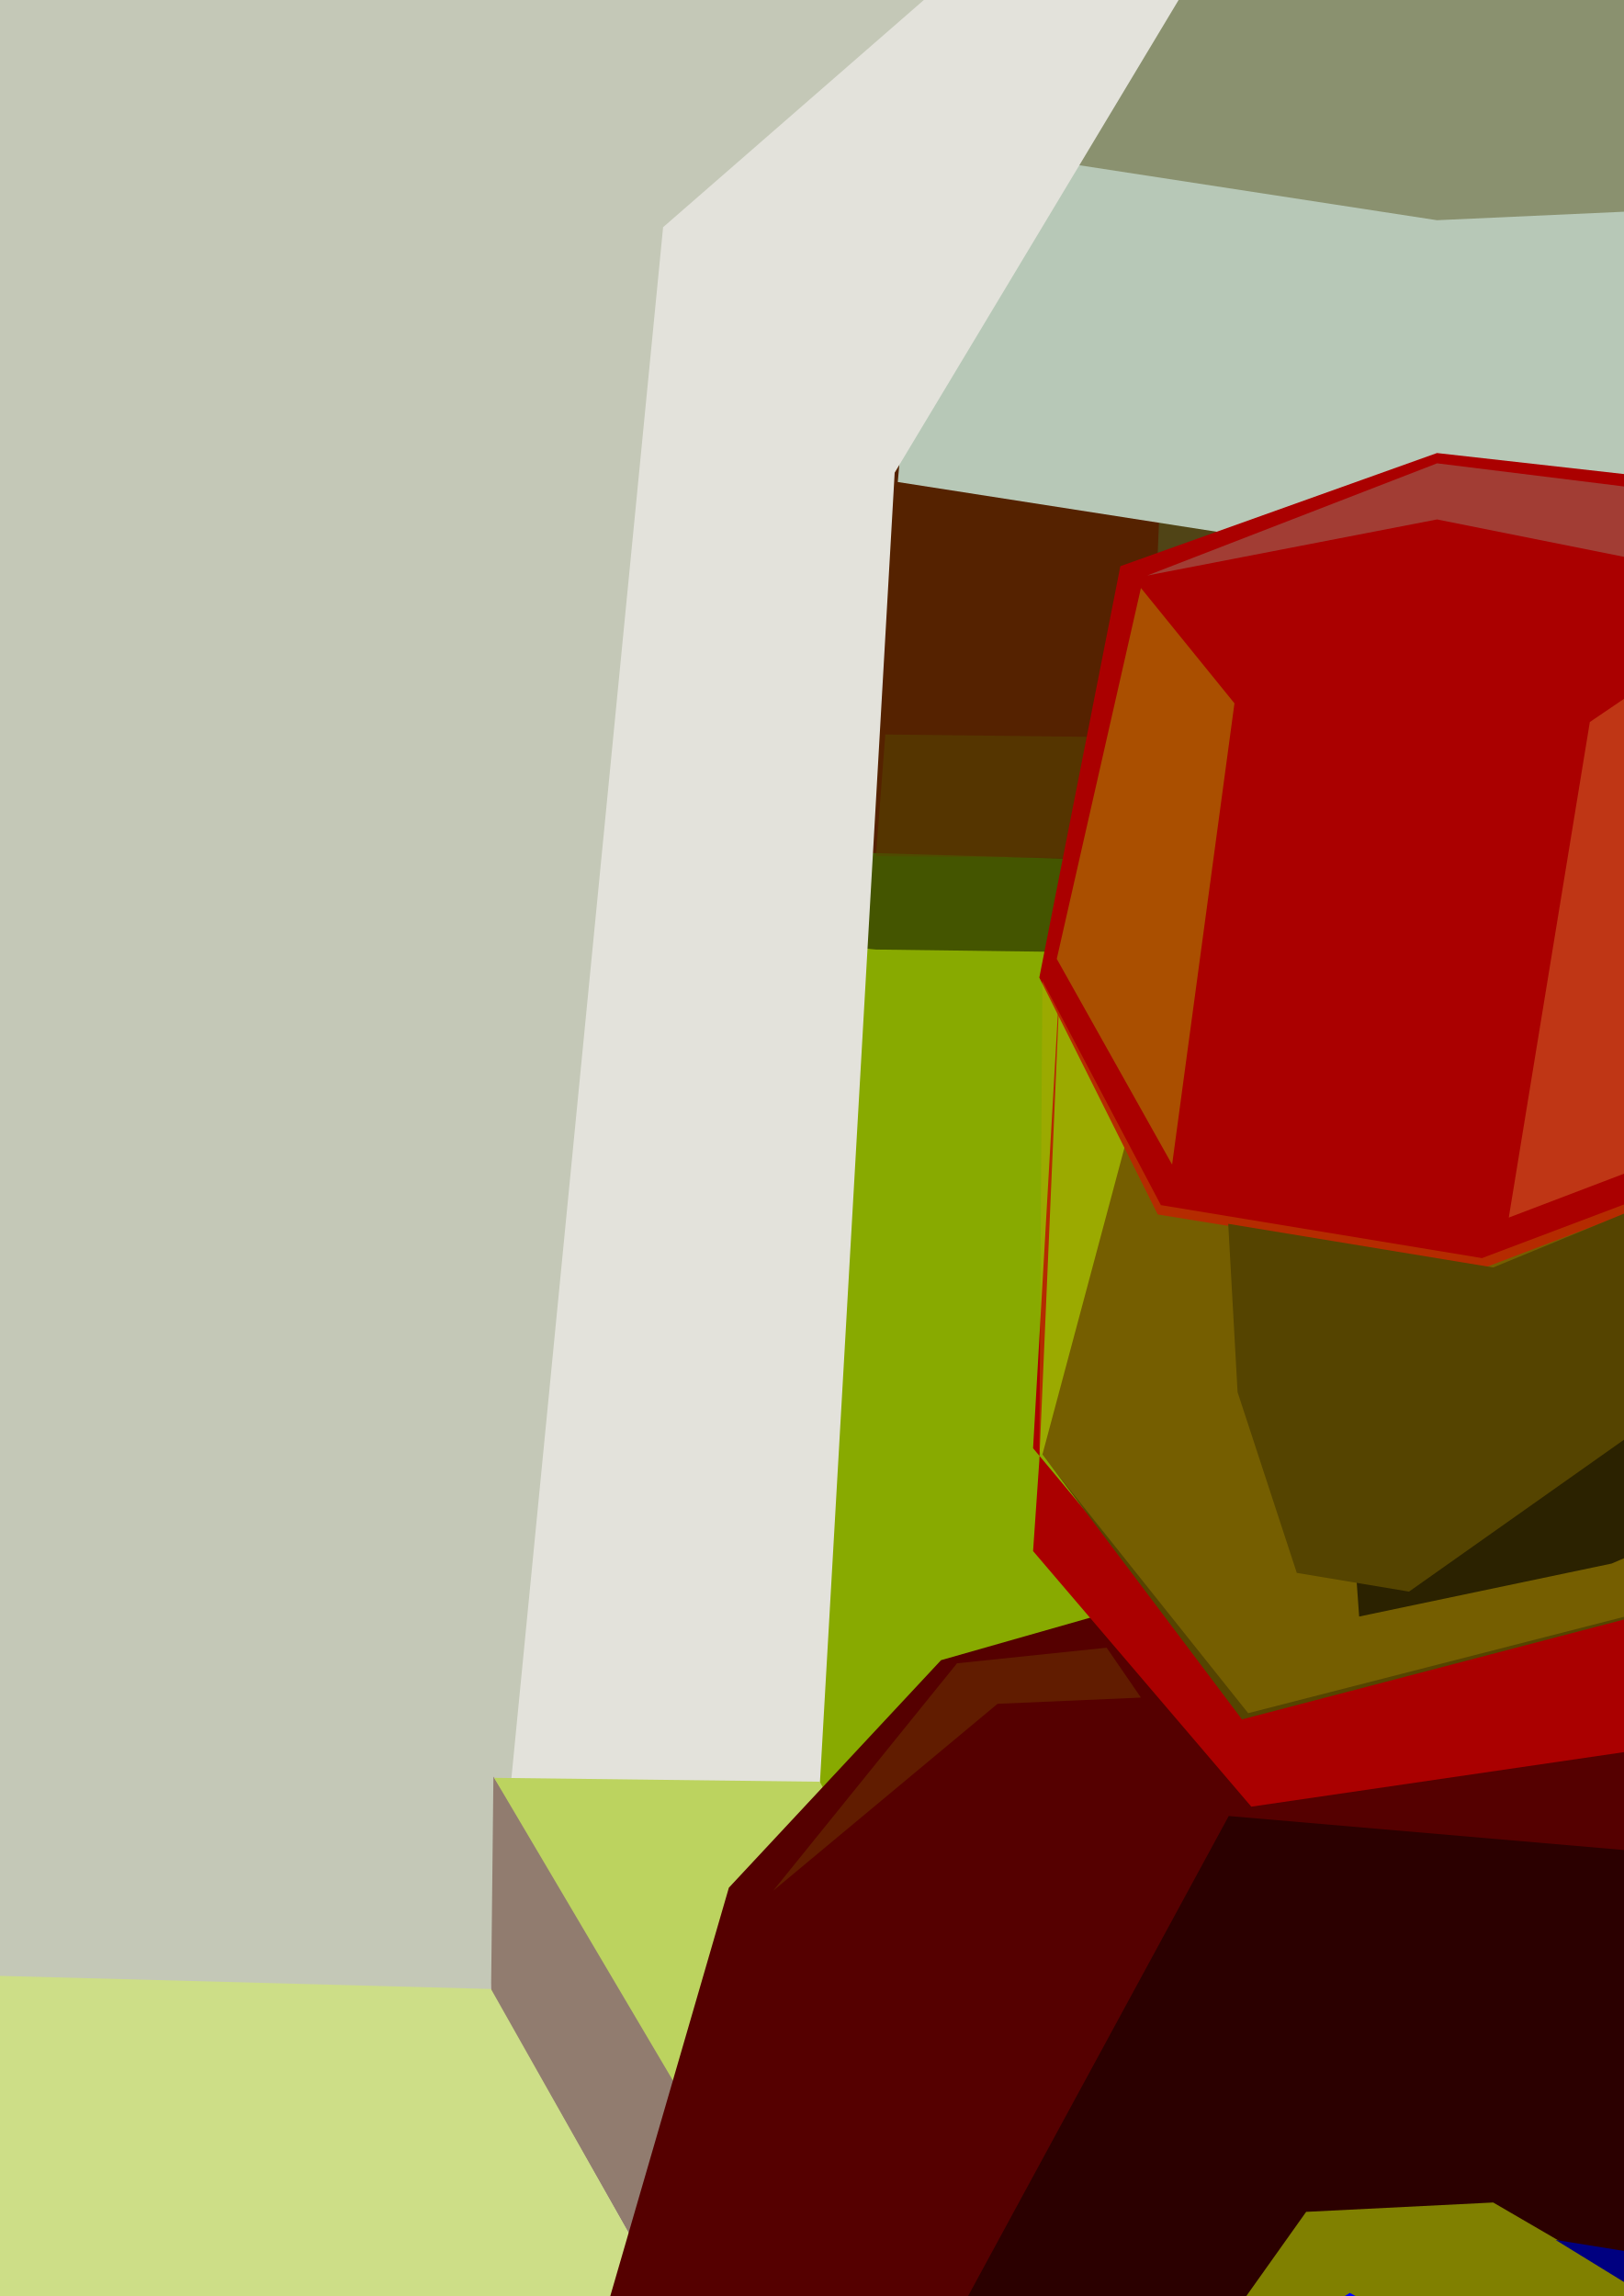
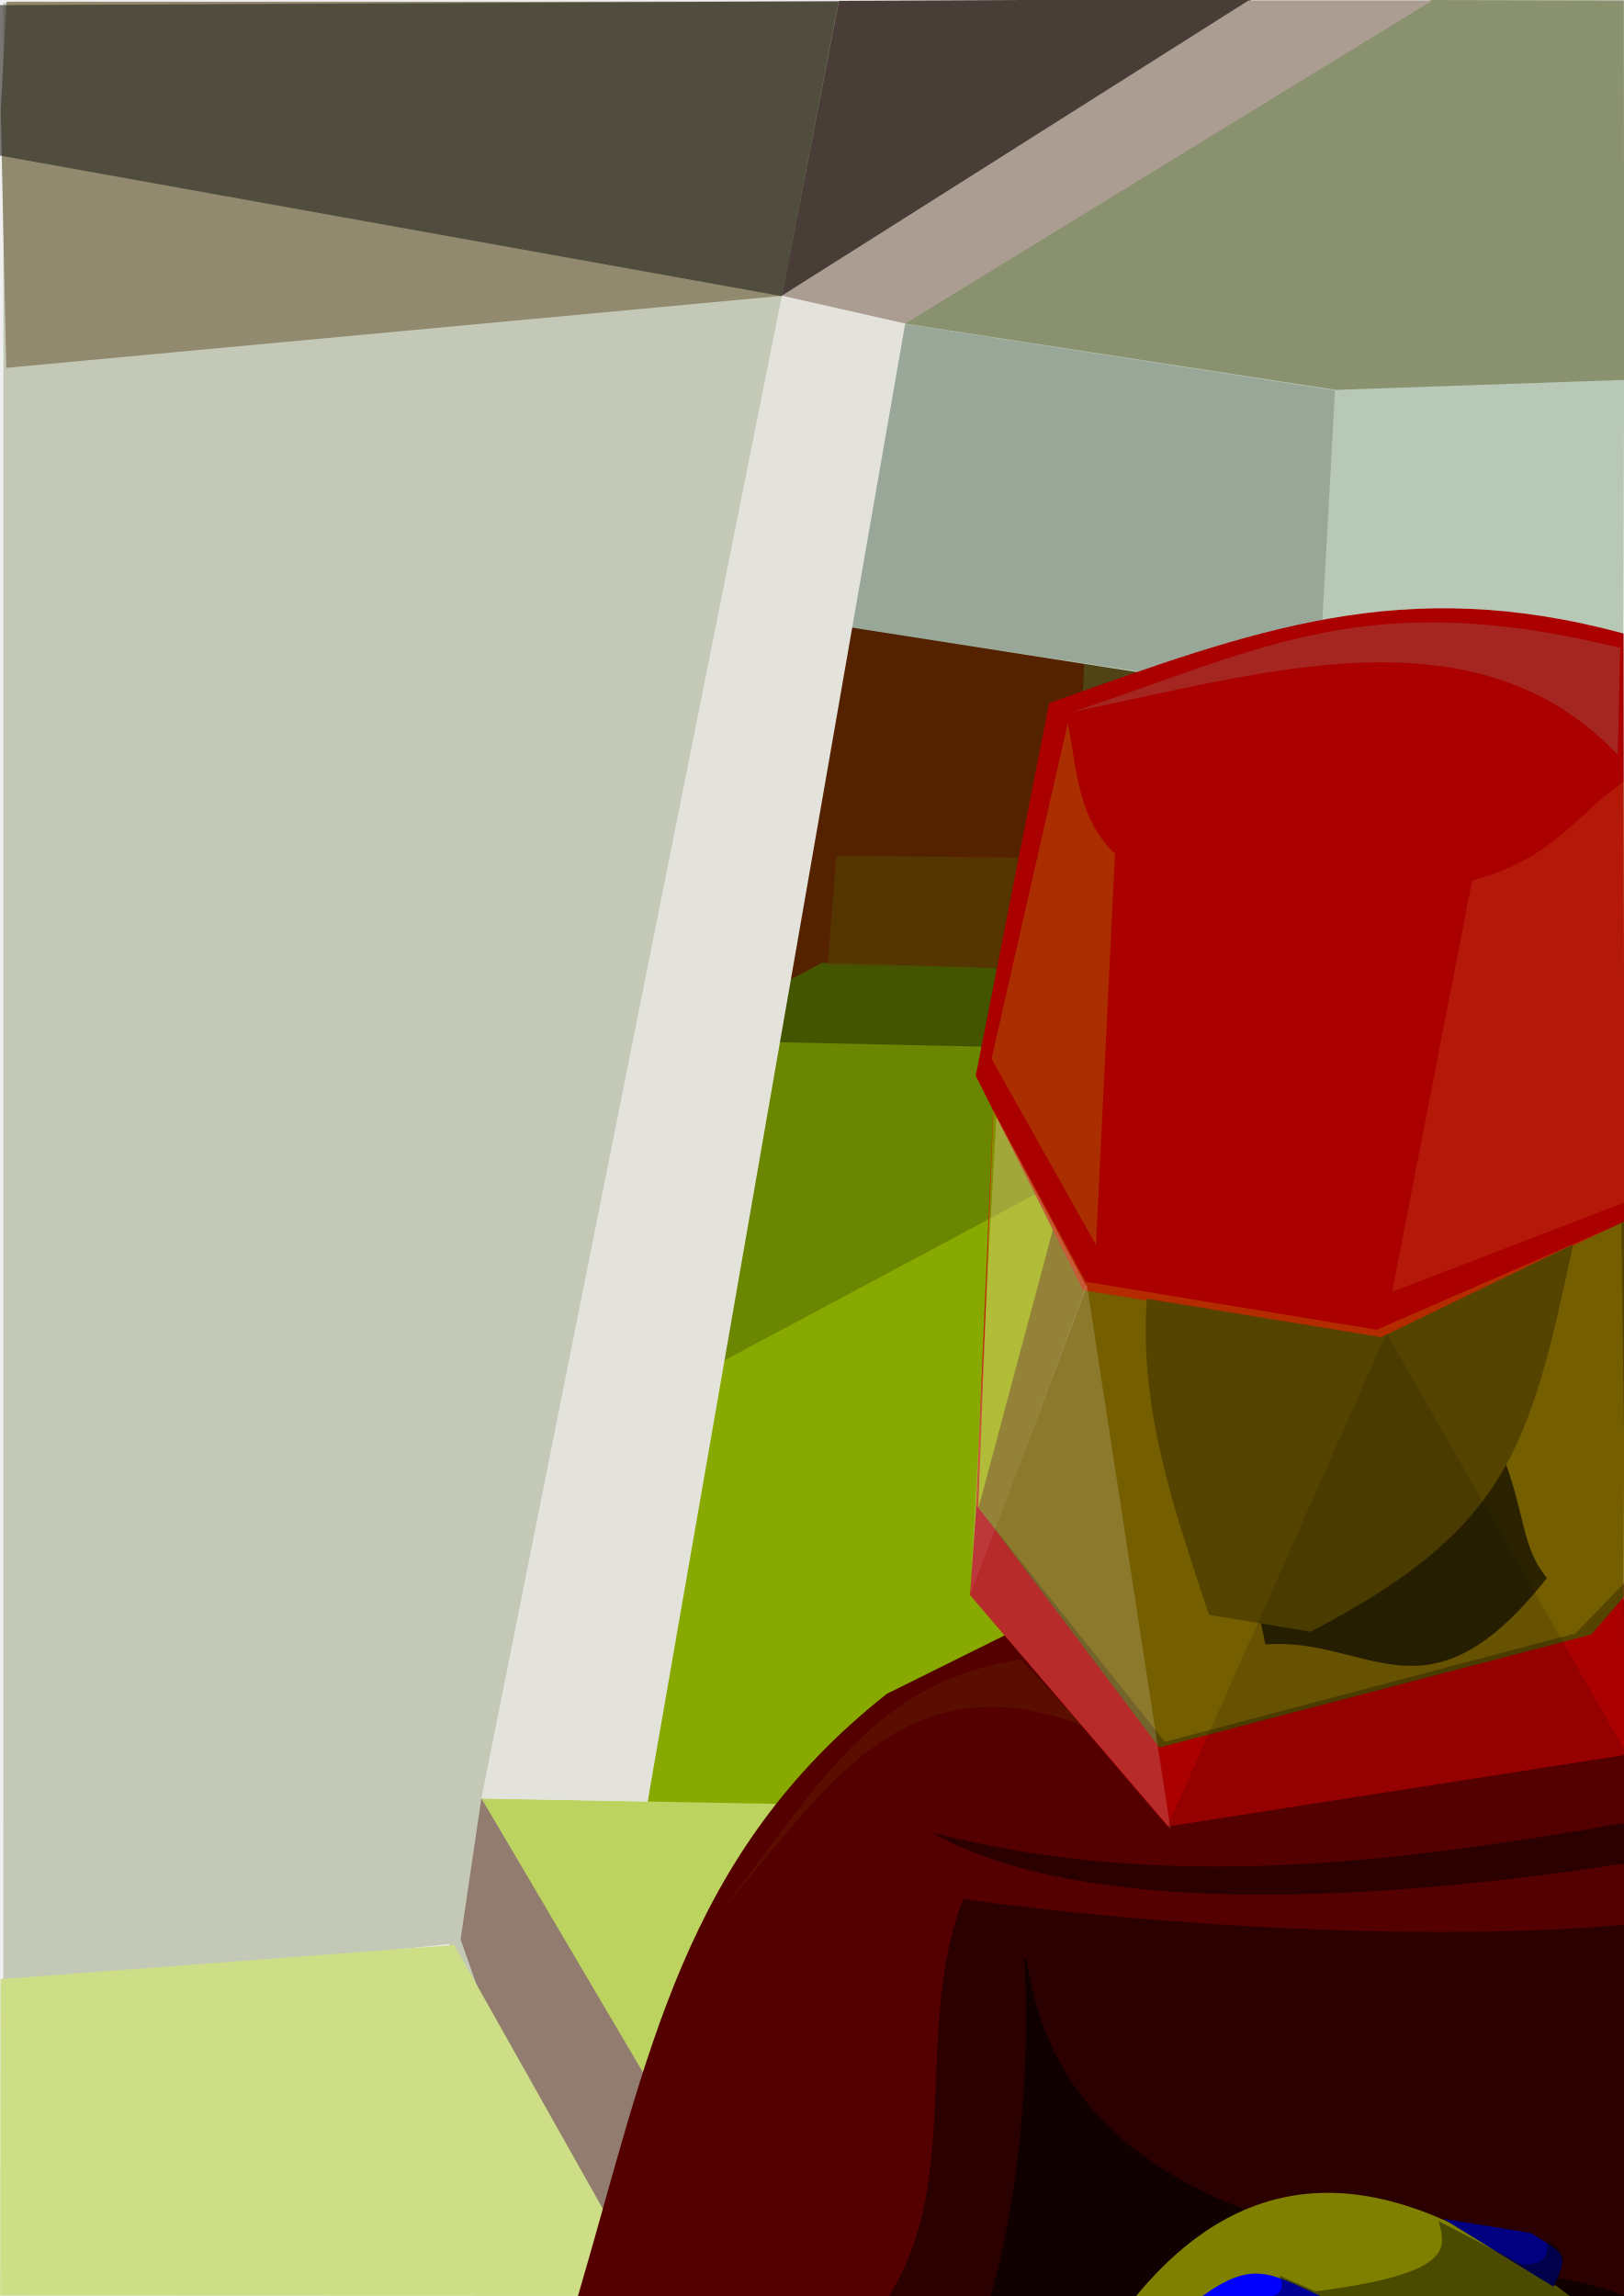
- <svg xmlns="http://www.w3.org/2000/svg" width="744.094" height="1052.362" id="svg4042" version="1.1">
+ <svg xmlns="http://www.w3.org/2000/svg" xmlns:xlink="http://www.w3.org/1999/xlink" width="744.094" height="1052.362" id="svg4042" version="1.1">
  <defs id="defs4044">
-     </defs>
+     <linearGradient id="linearGradient4249">
+       <stop id="stop4251" offset="0" style="stop-color:#803300;stop-opacity:1;" />
+       <stop id="stop4253" offset="1" style="stop-color:#00ff00;stop-opacity:1;" />
+     </linearGradient>
+     <linearGradient id="linearGradient4161">
+       <stop style="stop-color:#008080;stop-opacity:1;" offset="0" id="stop4163" />
+       <stop style="stop-color:#000000;stop-opacity:1;" offset="1" id="stop4165" />
+     </linearGradient>
+     <linearGradient xlink:href="#linearGradient4161" id="linearGradient4167" x1="44.447" y1="712.951" x2="234.355" y2="712.951" gradientUnits="userSpaceOnUse" />
+     <linearGradient spreadMethod="pad" gradientTransform="translate(0,2)" gradientUnits="userSpaceOnUse" y2="373.156" x2="272.741" y1="334.77" x1="156.028" id="linearGradient4255" xlink:href="#linearGradient4249" />
+   </defs>
  <g id="layer1">
-     <path style="fill:#445500;stroke:none" d="M348.571 369.505L361.429 456.648L631.429 446.648L621.429 383.791L348.571 369.505" id="path4120" />
-     <path style="fill:#504416;stroke:none" d="M485.714 200.934L485.714 375.219L592.857 413.791L652.857 189.505L485.714 200.934" id="path4118" />
-     <path style="fill:#88aa00;stroke:none" d="M401.429 435.219L732.857 439.505L737.143 1058.076L275.714 1053.791L341.429 429.505L401.429 435.219" id="path4112" />
-     <path style="fill:#552200;stroke:none" d="M398.571 390.934L545.714 395.219L527.143 335.219L531.429 232.362L381.429 195.219L374.286 403.791L398.571 390.934" id="path4116" />
-     <path style="fill:#b7c8b7;stroke:none" d="M411.429 220.934L567.143 245.219L738.571 249.505L815.714 225.219L808.571 -26.209L434.286 -40.495L411.429 220.934" id="path4108" />
-     <path style="fill:#8a916f;stroke:none" d="M426.195 65.219L658.509 100.934L815.714 93.791L808.727 -31.924L415.714 -34.781L462.876 40.934L426.195 65.219" id="path4110" />
-     <path style="fill:#e3e2db;stroke:none" d="M309.904 -19.968L177.143 1075.219L361.429 1068.076L410.0 216.648L559.294 -31.924L432.209 -36.35L309.904 -19.968L309.904 -19.968" id="path4106" />
-     <path style="fill:#c4c8b7;stroke:none" d="M460.0 -31.924L303.88 104.137L224.286 918.076L-15.714 910.934L-31.429 -31.924L410.0 -33.352L460.0 -31.924" id="path4104" />
-     <path style="fill:#6c6753;stroke:none" d="M541.429 433.791L571.429 243.791L735.714 233.791L734.286 448.076L568.571 456.648L541.429 433.791" id="path4114" />
-     <path style="fill:#917c6f;stroke:none" d="M225.046 912.597L315.0 1070.934L377.143 1052.362L226.118 814.296L225.046 912.597" id="path4124" />
-     <path style="fill:#bcd35f;stroke:none" d="M226.429 814.862L375.714 816.648L501.429 1058.076L367.143 1053.076L226.429 814.862" id="path4126" />
-     <path style="fill:#cdde87;stroke:none" d="M-15.714 905.219L225.0 911.648L315.714 1072.362L-17.143 1066.648L-15.714 905.219" id="path4128" />
-     <path style="opacity:0.564;fill:#554400;stroke:none" d="M405.714 336.648L527.143 338.076L547.143 393.791L401.429 392.362L405.714 336.648" id="path4640" />
-     <path style="fill:#550000;stroke:none" d="M431.258 760.934L334.018 865.219L274.286 1070.934L801.507 1065.219L810.0 712.362L563.809 723.149L431.258 760.934" id="path4660" />
-     <path style="fill:#2b0000;stroke:none" d="M442.103 1055.219L563.082 832.362L812.156 853.791L815.714 1065.219L428.571 1070.934L442.103 1055.219" id="path4662" />
-     <path style="fill:#aa0000;stroke:none" d="M486.286 438.076L473.429 663.791L573.429 783.791L793.429 726.648L812.714 700.219L807.714 793.791L573.429 828.076L473.429 710.934L476.286 669.505L486.286 438.076" id="path4652" />
-     <path style="fill:#554400;stroke:none" d="M477.714 666.648L516.286 522.362L819.143 525.219L812.714 713.791L787.714 730.934L569.143 788.076L477.714 666.648" id="path4656" />
-     <path style="fill:#aa0000;stroke:none" d="M814.857 225.219L658.522 207.646L513.429 259.505L476.286 448.076L530.571 556.648L680.571 580.934L819.143 528.076L814.857 225.219" id="path4650" />
-     <path style="opacity:0.257;fill:#d4aa00;stroke:none" d="M477.714 449.505L476.286 665.219L572 785.219L794.857 728.076L812 720.219L819.143 523.791L679.143 576.648L532 552.362L477.714 449.505" id="path4654" />
-     <path style="fill:#2b2200;stroke:none;stroke-width:1px;stroke-linecap:butt;stroke-linejoin:miter;stroke-opacity:1" d="M747.143 649.505L759.03 680.652L788.571 695.219L738.571 716.648L622.857 740.934L621.429 720.934L684.286 666.648L747.143 649.505" id="path4692" />
-     <path style="fill:#554400;stroke:none" d="M562.857 560.934L567.143 638.076L594.286 720.934L645.714 729.505L752.857 653.791L781.429 540.934L684.286 580.934L562.857 560.934" id="path4664" />
-     <path style="opacity:0.353;fill:#93ac93;stroke:none" d="M525.714 263.791L658.571 238.076L815.714 269.505L808.571 230.934L658.571 212.362L525.714 263.791" id="path4672" />
-     <path style="opacity:0.372;fill:#aad400;stroke:none" d="M484.286 439.505L537.143 533.791L565.714 322.362L522.857 269.505L484.286 439.505" id="path4674" />
-     <path style="opacity:0.243;fill:#ffdd55;stroke:none" d="M691.429 558.076L728.571 330.934L808.571 276.648L811.429 512.362L691.429 558.076" id="path4676" />
-     <path style="opacity:0.133;fill:#aad400;stroke:none" d="M354.286 866.648L457.143 780.934L522.857 778.076L507.143 755.219L438.571 762.362L354.286 866.648" id="path4678" />
-     <path style="fill:#808000;stroke:none;stroke-width:1px;stroke-linecap:butt;stroke-linejoin:miter;stroke-opacity:1" d="M560.0 1068.076L598.571 1013.791L684.286 1009.505L780.0 1065.219L560.0 1068.076" id="path4686" />
-     <path style="fill:#000080;stroke:none;stroke-width:1px;stroke-linecap:butt;stroke-linejoin:miter;stroke-opacity:1" d="M712.857 1026.648L757.143 1033.791L775.714 1046.648L768.571 1060.934L712.857 1026.648" id="path4688" />
-     <path style="fill:#0000ff;stroke:none;stroke-width:1px;stroke-linecap:butt;stroke-linejoin:miter;stroke-opacity:1" d="M591.429 1068.076L618.571 1050.934L650.0 1068.076L591.429 1068.076" id="path4690" />
+     <path style="fill:#445500;stroke:none" d="M331.501 421.907L343.144 500.82L587.645 491.765L578.59 434.844L331.501 421.907" id="path4120" />
+     <path style="fill:#504416;stroke:none" d="M455.692 269.256L455.692 427.082L552.716 462.011L607.05 258.906L455.692 269.256" id="path4118" />
+     <path style="fill:#88aa00;stroke:none" d="M450.077 479.648L679.495 485.297L683.376 1045.45L265.524 1041.569L347.256 476.999L352.85 477.628" id="path4112" />
+     <path style="opacity:0.211;fill:#000000;fill-opacity:1;stroke:none" d="M352.543 477.585L326.218 626.614L596.592 482.156L352.543 477.585" id="path3789" />
+     <path style="fill:#552200;stroke:none" d="M376.779 441.312L510.026 445.193L493.208 390.86L497.089 297.716L361.255 264.081L354.787 452.955L376.779 441.312" id="path4116" />
+     <path style="fill:#b7c8b7;stroke:none" d="M388.422 287.367L529.431 309.359L684.669 313.24L743.92 290.238L744.271 173.923L414.676 146.592L385.391 286.357" id="path4108" />
+     <path style="opacity:0.165;fill:#000000;fill-opacity:1;stroke:none;stroke-width:1px;stroke-linecap:butt;stroke-linejoin:miter;stroke-opacity:1" d="M414.058 148.411L387.899 287.677L604.071 320.002L611.774 178.959L414.058 148.411" id="path3787" />
+     <path style="fill:#8a916f;stroke:none" d="M401.793 146.358L612.168 178.7L744.299 174.125L744.159 0.179L652.796 -0.009L435.01 124.366C435.01 124.366 401.793 146.358 401.793 146.358Z" id="path4110" />
+     <path style="fill:#c4c8b7;stroke:none" d="M 222.684,825.867 221.391,914.259 205.7,891.051 1.532,913.22 1.57,1.322 572.525,0.054 361.193,124.17" id="path4104" />
+     <path style="fill:#6c6753;stroke:none" d="M506.145 480.122L533.311 308.065L682.082 299.01L680.788 493.059L530.724 500.82L506.145 480.122" id="path4114" />
+     <path style="fill:#917c6f;stroke:none" d="M 219.642,913.205 298.322,1052.8 357.374,1040.276 220.612,824.187 211.07,888.919" id="path4124" />
+     <path style="fill:#bcd35f;stroke:none" d="M220.652 824.323L356.08 826.822L469.922 1045.45L348.318 1040.922L220.652 824.323" id="path4126" />
+     <path style="fill:#cdde87;stroke:none" d="M 1.618,907.029 208.171,891.422 298.716,1052.326 0.072,1052.202 0.229,907.029" id="path4128" />
+     <path style="opacity:0.564;fill:#554400;stroke:none" d="M383.247 392.153L493.208 393.447L511.319 443.9L379.366 442.606L383.247 392.153" id="path4640" />
+     <path style="fill:#550000;stroke:none" d="M 406.378,776.37 C 312.428,850.73 297.22,942.475 264.736,1052.8 L 744.692,1052.929 744.238,733.269 524.269,717.868 z" id="path4660" />
+     <path style="fill:#2b0000;stroke:none" d="M 441.306,870.433 C 529.659,882.702 655.876,890.203 744.234,882.182 L 744.425,1052.676 406.976,1053.053 C 441.335,999.445 418.452,930.46 441.306,870.433 z" id="path4662" />
+     <path style="fill:#aa0000;stroke:none" d="M456.209 484.003L448.317 690.633L535.123 797.068L729.8 748.352L744.108 725.177L744.457 804.334L535.123 837.171L444.567 731.092L447.154 693.575L456.209 484.003" id="path4652" />
+     <path style="fill:#554400;stroke:none" d="M448.448 690.988L483.376 560.329L744.5 556.35L744.108 732.037L729.171 749.203L531.242 800.949L448.448 690.988" id="path4656" />
+     <path style="fill:#aa0000;stroke:none" d="M 744.028,290.364 C 642.703,262.995 575.184,288.557 480.789,322.296 L 447.154,493.059 496.313,591.376 632.147,613.369 744.373,559.821 744.028,290.364" id="path4650" />
+     <path style="opacity:0.257;fill:#d4aa00;stroke:none" d="M453.738 538.564L447.154 689.694L533.829 798.362L722.003 748.636L745.103 724.853L742.985 560.612L630.853 609.488L497.607 587.496L455.014 508.494" id="path4654" />
+     <path style="fill:#2b2200;stroke:none" d="M 689.906,670.413 C 699.053,695.611 697.601,709.448 708.887,723.29 653.78,793.155 627.714,750.064 579.883,753.713 L 575.703,733.423 635.51,690.988 z" id="path4692" />
+     <path style="fill:#554400;stroke:none" d="M 525.55,595.257 C 522.049,647.249 538.15,691.732 554.01,740.147 L 600.582,747.909 C 691.362,700.566 700.884,664.04 720.954,570.328 L 632.985,612.864 525.55,595.257" id="path4664" />
+     <path style="opacity:0.225;fill:#93ac93;stroke:none" d="M 491.914,326.177 C 577.05,309.129 675.906,276.775 741.395,345.999 L 742.503,296.928 C 626.484,268.62 579.426,297.112 491.914,326.177" id="path4672" />
+     <path style="opacity:0.216;fill:#aad400;stroke:none" d="M 454.398,485.297 502.264,570.678 510.964,391.338 C 493.51,374.612 493.458,351.709 489.327,331.351 L 454.398,485.297" id="path4674" />
+     <path style="opacity:0.11;fill:#ffdd55;stroke:none" d="M 637.938,592.165 674.604,403.646 C 713.028,393.211 722.881,372.366 744.649,357.896 L 744.459,551.147 637.938,592.165" id="path4676" />
+     <path style="opacity:0.069;fill:#aad400;stroke:none" d="M 495.756,790.643 467.775,760.659 C 397.862,770.811 372.267,823.722 330.362,875.888 375.221,825.116 411.278,758.905 495.756,790.643 z" id="path4678" />
+     <path style="opacity:0.624;fill:#000000;stroke:#000000;stroke-width:1px;stroke-linecap:butt;stroke-linejoin:miter;stroke-opacity:1" d="M 470,898.076 C 472.414,944.445 468.663,1002.977 454.286,1053.076 L 745,1053.076 C 689.183,1028.441 490.504,1044.541 470,898.076 z" id="path4005" />
+     <path style="fill:#808000;stroke:none" d="M 519.932,1053.243 C 588.327,969.322 664.879,1012.269 720.165,1052.929 L 530.791,1053.243" id="path4686" />
+     <path style="fill:#000080;stroke:none" d="M 661.384,1016.99 701.487,1023.458 C 716.673,1033.012 719.548,1032.614 711.836,1048.038 L 661.384,1016.99" id="path4688" />
+     <path style="fill:#0000ff;stroke:none" d="M 550.16,1052.991 C 574.061,1035.735 581.396,1041.461 606.483,1052.991" id="path4690" />
+     <path id="path4553" d="M220.599 824.319L296.797 825.714L414.857 148.076L655.661 -0.004L572.47 0.023L360.571 124.326L220.599 824.319" style="fill:#e3e2db;fill-opacity:1;stroke:none" />
+     <path id="path3029" d="M 536.391,838.21 498.066,588.763 444.804,731.406 z" style="opacity:0.17;fill:#ffffff;stroke:none" />
+     <path id="path3033" d="M 444.633,731.554 498.005,589.712 456.589,511.931 z" style="opacity:0.225;fill:#ffffff;stroke:none" />
+     <path id="path3031" d="M 3.03,0.793 0.346,50.301 2.865,168.593 358.352,135.586 572.756,0.793 z" style="fill:#918a6f;stroke:none" />
+     <path id="path3801" d="M 358.303,135.638 384.464,0.398 574.286,-0.495 z" style="fill:#483e37;fill-opacity:1;stroke:none" />
+     <path id="path3803" d="M 414.794,148.276 358.352,135.522 572.143,0.219 656.429,0.219 z" style="fill:#ac9d93;stroke:none" />
+     <path style="opacity:0.592;fill:#24221c;fill-opacity:1;stroke:none" d="M 358.295,135.732 -0.63,71.21 -2.857,2.362 384.286,0.576 z" id="path3997" />
+     <path style="fill:#2b0000;stroke:none" d="M 426.948,839.903 C 489.277,875.441 609.342,874.828 744.84,854.066 L 744.901,835.403 C 639.265,854 533.522,867.311 426.948,839.903 z" id="path4001" />
+     <path style="opacity:0.417;fill:#000000;stroke:none" d="M 572.857,1053.076 C 588.768,1053.938 588.307,1048.769 586.429,1043.076 L 602.857,1050.219 C 667.467,1042.015 662.322,1029.988 659.286,1018.077 L 697.857,1038.076 C 711.494,1037.313 708.062,1031.672 709.286,1027.362 719.046,1031.206 716.148,1039.571 712.857,1048.076 L 721.786,1053.434 z" id="path4007" />
+     <path style="opacity:0.128;fill:#000000;stroke:none" d="M 534.876,837.452 635.386,610.926 745.493,803.865 z" id="path4009" />
  </g>
</svg>
